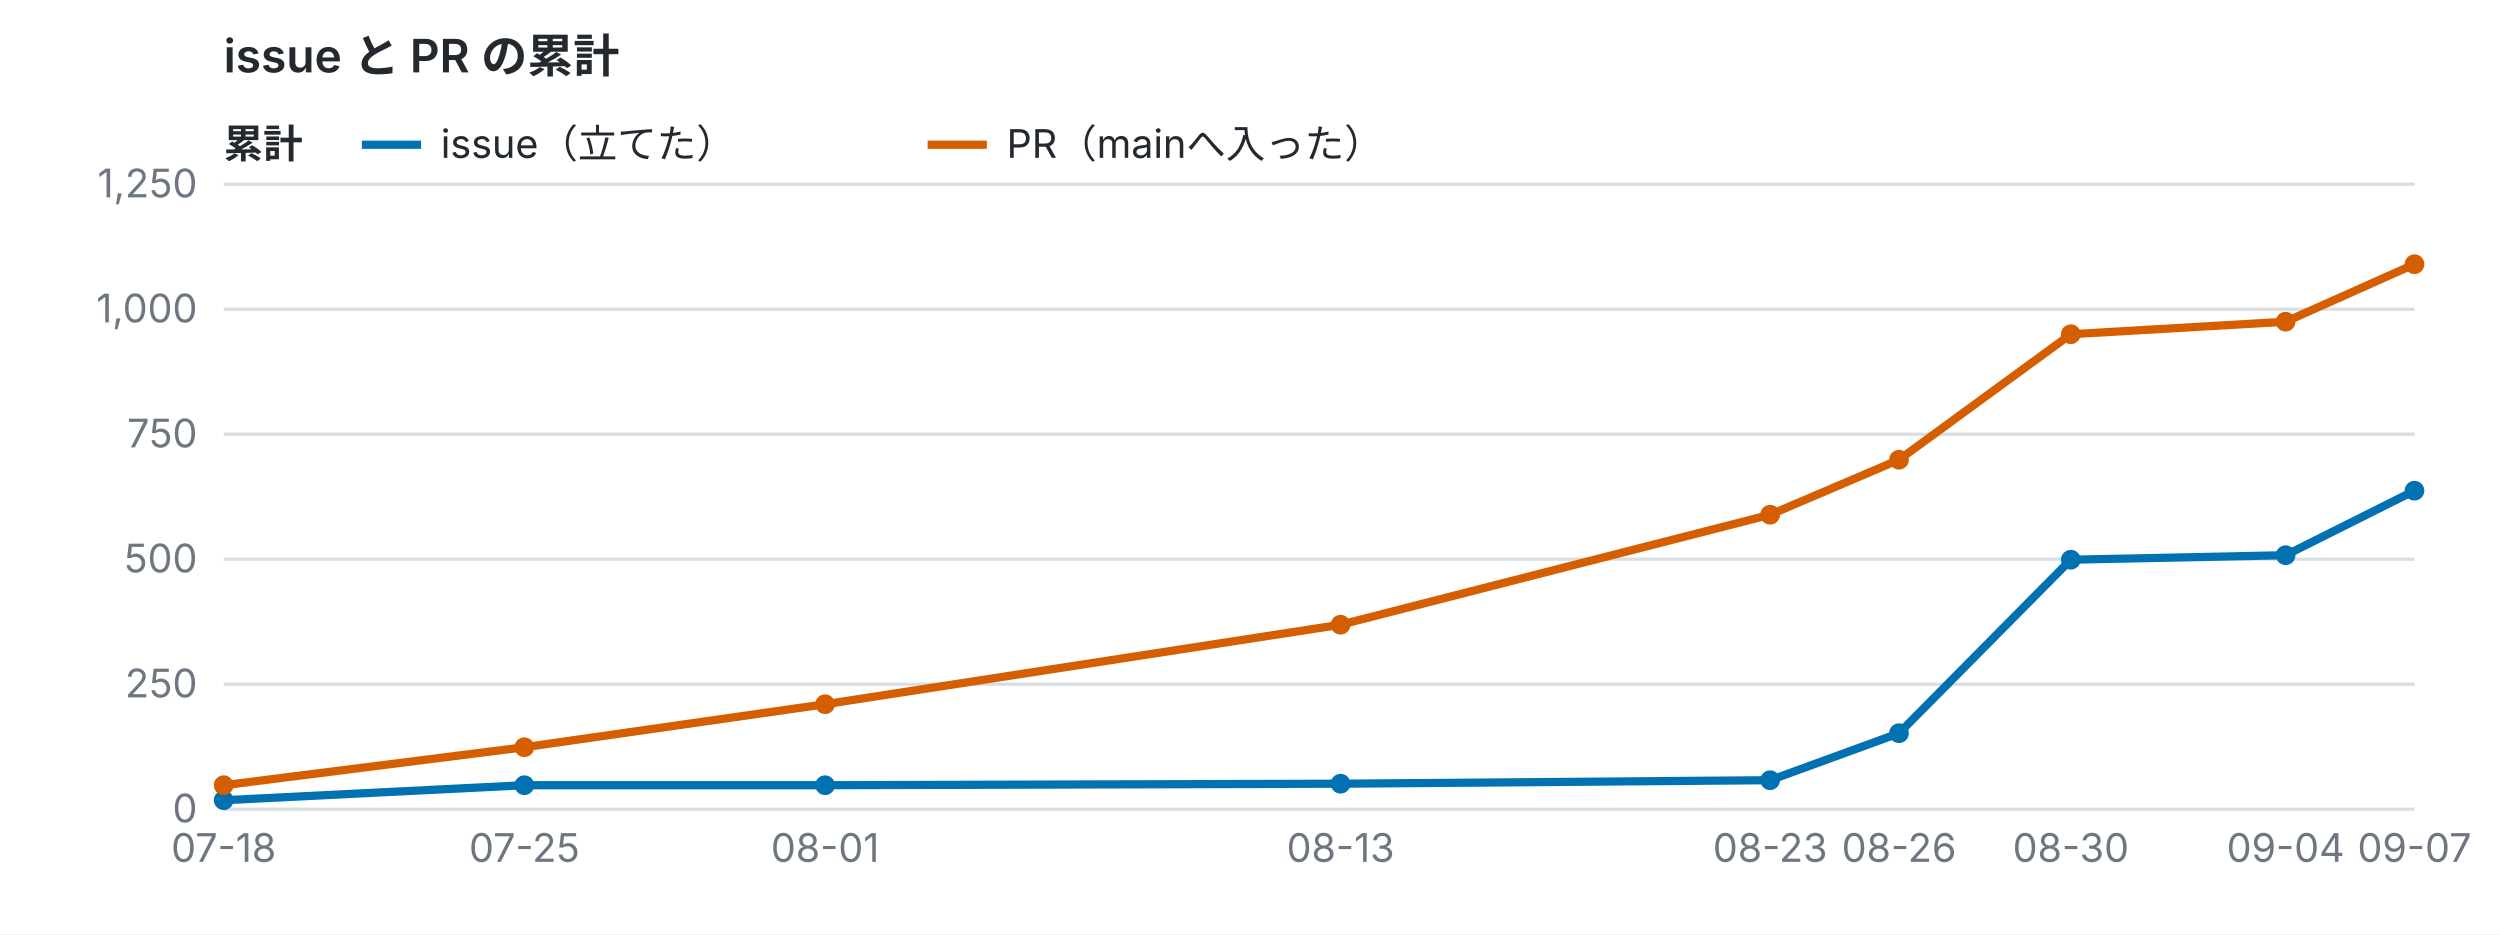
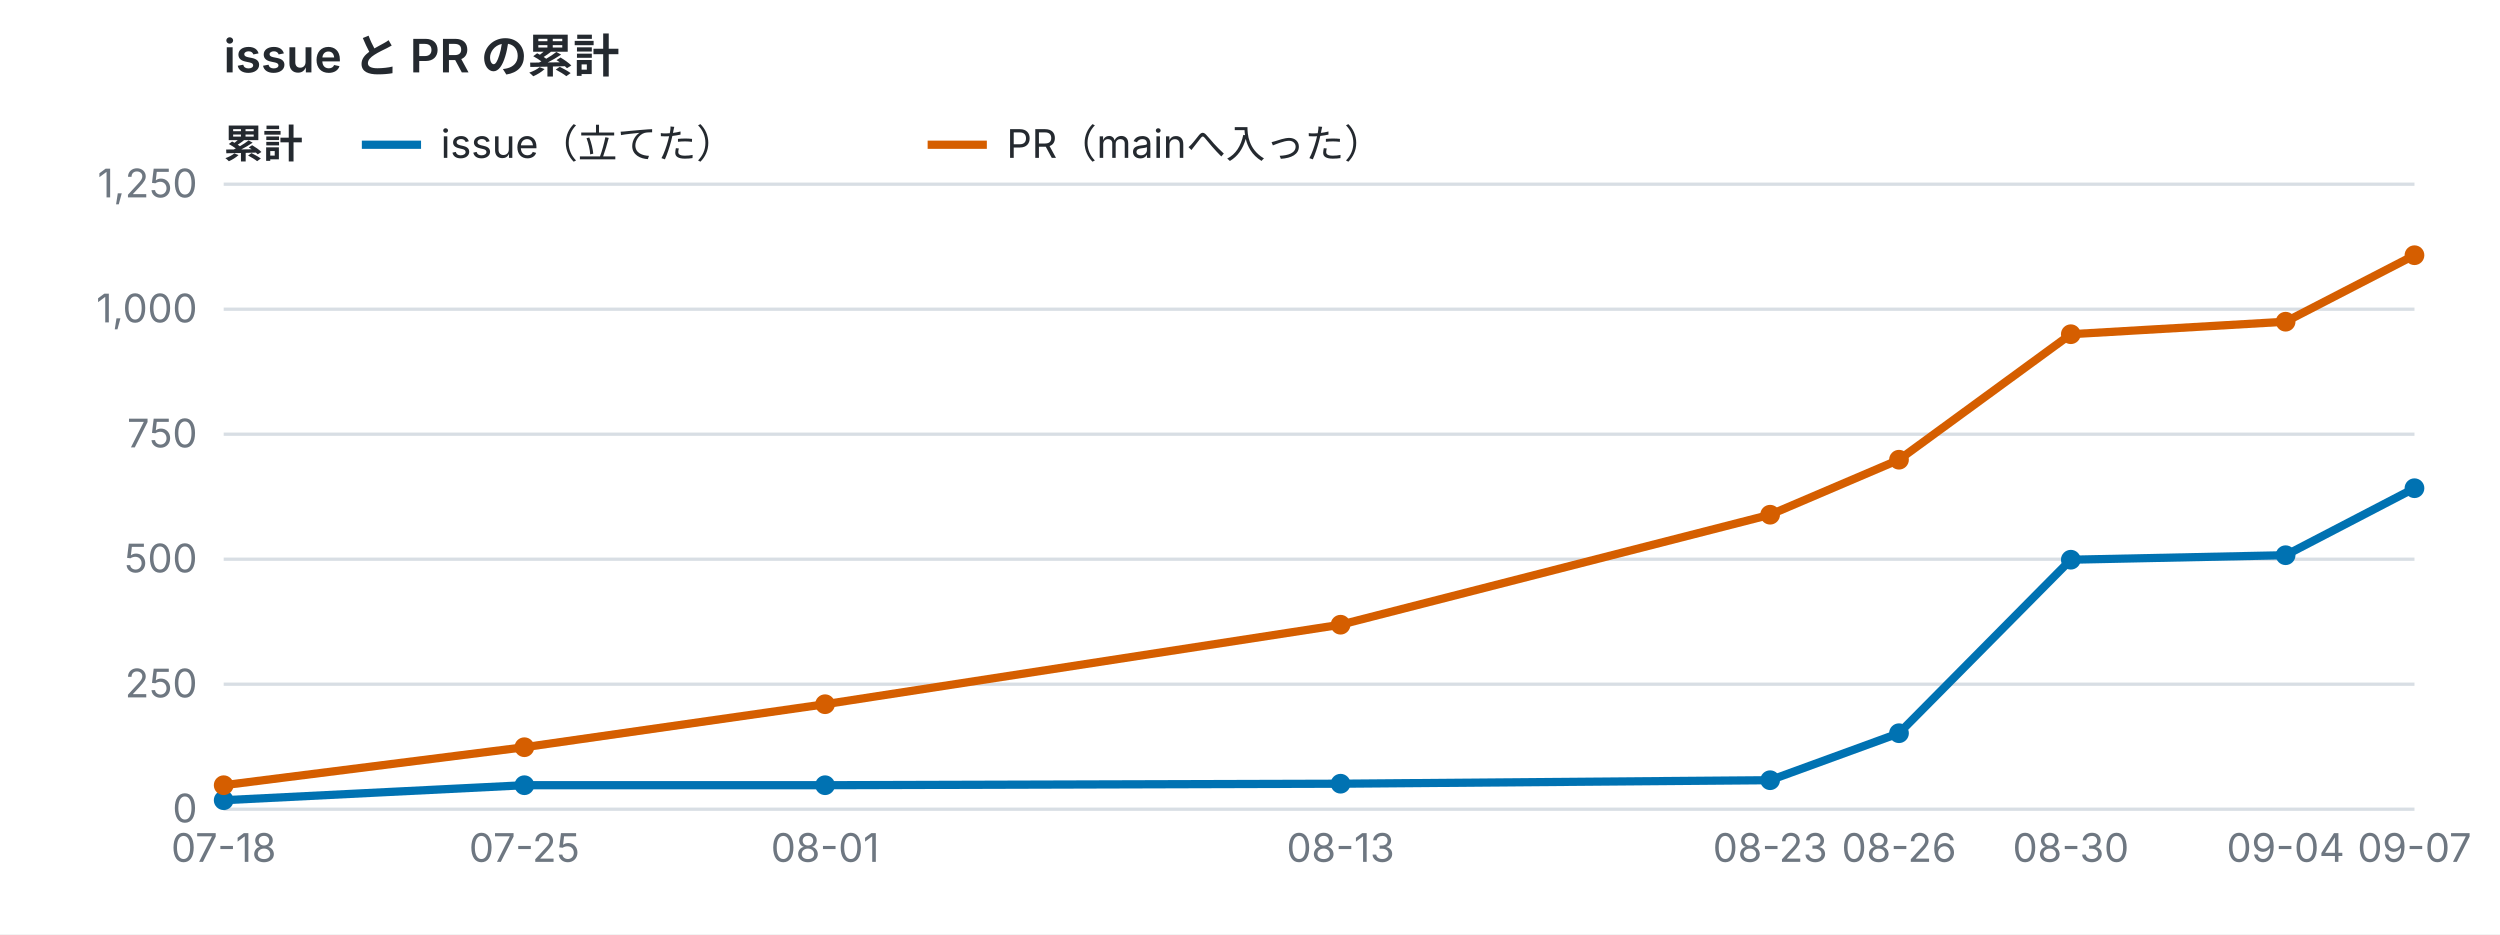
<svg xmlns="http://www.w3.org/2000/svg" width="760" height="284" viewBox="0 0 760 284" font-family="system-ui, -apple-system, 'Segoe UI', 'Hiragino Sans', 'Noto Sans JP', sans-serif" font-size="12">
  <rect width="760" height="284" fill="#ffffff" />
  <text x="68" y="22" font-size="14" font-weight="600" fill="#24292f">issue と PR の累計</text>
  <line x1="68" y1="246" x2="734" y2="246" stroke="#d8dee4" />
  <text x="60" y="250" text-anchor="end" fill="#6e7781">0</text>
  <line x1="68" y1="208" x2="734" y2="208" stroke="#d8dee4" />
  <text x="60" y="212" text-anchor="end" fill="#6e7781">250</text>
  <line x1="68" y1="170" x2="734" y2="170" stroke="#d8dee4" />
  <text x="60" y="174" text-anchor="end" fill="#6e7781">500</text>
  <line x1="68" y1="132" x2="734" y2="132" stroke="#d8dee4" />
  <text x="60" y="136" text-anchor="end" fill="#6e7781">750</text>
  <line x1="68" y1="94" x2="734" y2="94" stroke="#d8dee4" />
  <text x="60" y="98" text-anchor="end" fill="#6e7781">1,000</text>
  <line x1="68" y1="56" x2="734" y2="56" stroke="#d8dee4" />
  <text x="60" y="60" text-anchor="end" fill="#6e7781">1,250</text>
  <text x="68" y="48" fill="#24292f" font-weight="600">累計</text>
  <line x1="110" y1="44" x2="128" y2="44" stroke="#0072B2" stroke-width="2.5" />
  <text x="134" y="48" fill="#24292f">issue（立てた）</text>
-   <polyline points="68,243.264 159.412,238.704 250.824,238.704 407.529,238.248 538.118,237.184 577.294,222.896 629.529,170.152 694.824,168.784 734,149.176" fill="none" stroke="#0072B2" stroke-width="2.5" stroke-linejoin="round" />
+   <polyline points="68,243.264 159.412,238.704 250.824,238.704 407.529,238.248 538.118,237.184 577.294,222.896 629.529,170.152 694.824,168.784 734,148.416" fill="none" stroke="#0072B2" stroke-width="2.5" stroke-linejoin="round" />
  <circle cx="68" cy="243.264" r="3" fill="#0072B2" />
  <circle cx="159.412" cy="238.704" r="3" fill="#0072B2" />
  <circle cx="250.824" cy="238.704" r="3" fill="#0072B2" />
  <circle cx="407.529" cy="238.248" r="3" fill="#0072B2" />
  <circle cx="538.118" cy="237.184" r="3" fill="#0072B2" />
  <circle cx="577.294" cy="222.896" r="3" fill="#0072B2" />
  <circle cx="629.529" cy="170.152" r="3" fill="#0072B2" />
  <circle cx="694.824" cy="168.784" r="3" fill="#0072B2" />
-   <circle cx="734" cy="149.176" r="3" fill="#0072B2" />
+   <circle cx="734" cy="148.416" r="3" fill="#0072B2" />
  <line x1="282" y1="44" x2="300" y2="44" stroke="#D55E00" stroke-width="2.5" />
  <text x="306" y="48" fill="#24292f">PR（mainへ入った）</text>
-   <polyline points="68,238.704 159.412,227.152 250.824,214.08 407.529,189.912 538.118,156.472 577.294,139.752 629.529,101.6 694.824,97.8 734,80.32" fill="none" stroke="#D55E00" stroke-width="2.5" stroke-linejoin="round" />
+   <polyline points="68,238.704 159.412,227.152 250.824,214.08 407.529,189.912 538.118,156.472 577.294,139.752 629.529,101.6 694.824,97.8 734,77.584" fill="none" stroke="#D55E00" stroke-width="2.5" stroke-linejoin="round" />
  <circle cx="68" cy="238.704" r="3" fill="#D55E00" />
  <circle cx="159.412" cy="227.152" r="3" fill="#D55E00" />
  <circle cx="250.824" cy="214.08" r="3" fill="#D55E00" />
  <circle cx="407.529" cy="189.912" r="3" fill="#D55E00" />
  <circle cx="538.118" cy="156.472" r="3" fill="#D55E00" />
  <circle cx="577.294" cy="139.752" r="3" fill="#D55E00" />
  <circle cx="629.529" cy="101.6" r="3" fill="#D55E00" />
  <circle cx="694.824" cy="97.8" r="3" fill="#D55E00" />
-   <circle cx="734" cy="80.32" r="3" fill="#D55E00" />
+   <circle cx="734" cy="77.584" r="3" fill="#D55E00" />
  <text x="68" y="262" text-anchor="middle" fill="#6e7781">07-18</text>
  <text x="159.412" y="262" text-anchor="middle" fill="#6e7781">07-25</text>
  <text x="250.824" y="262" text-anchor="middle" fill="#6e7781">08-01</text>
  <text x="407.529" y="262" text-anchor="middle" fill="#6e7781">08-13</text>
  <text x="538.118" y="262" text-anchor="middle" fill="#6e7781">08-23</text>
  <text x="577.294" y="262" text-anchor="middle" fill="#6e7781">08-26</text>
  <text x="629.529" y="262" text-anchor="middle" fill="#6e7781">08-30</text>
  <text x="694.824" y="262" text-anchor="middle" fill="#6e7781">09-04</text>
  <text x="734" y="262" text-anchor="middle" fill="#6e7781">09-07</text>
</svg>
